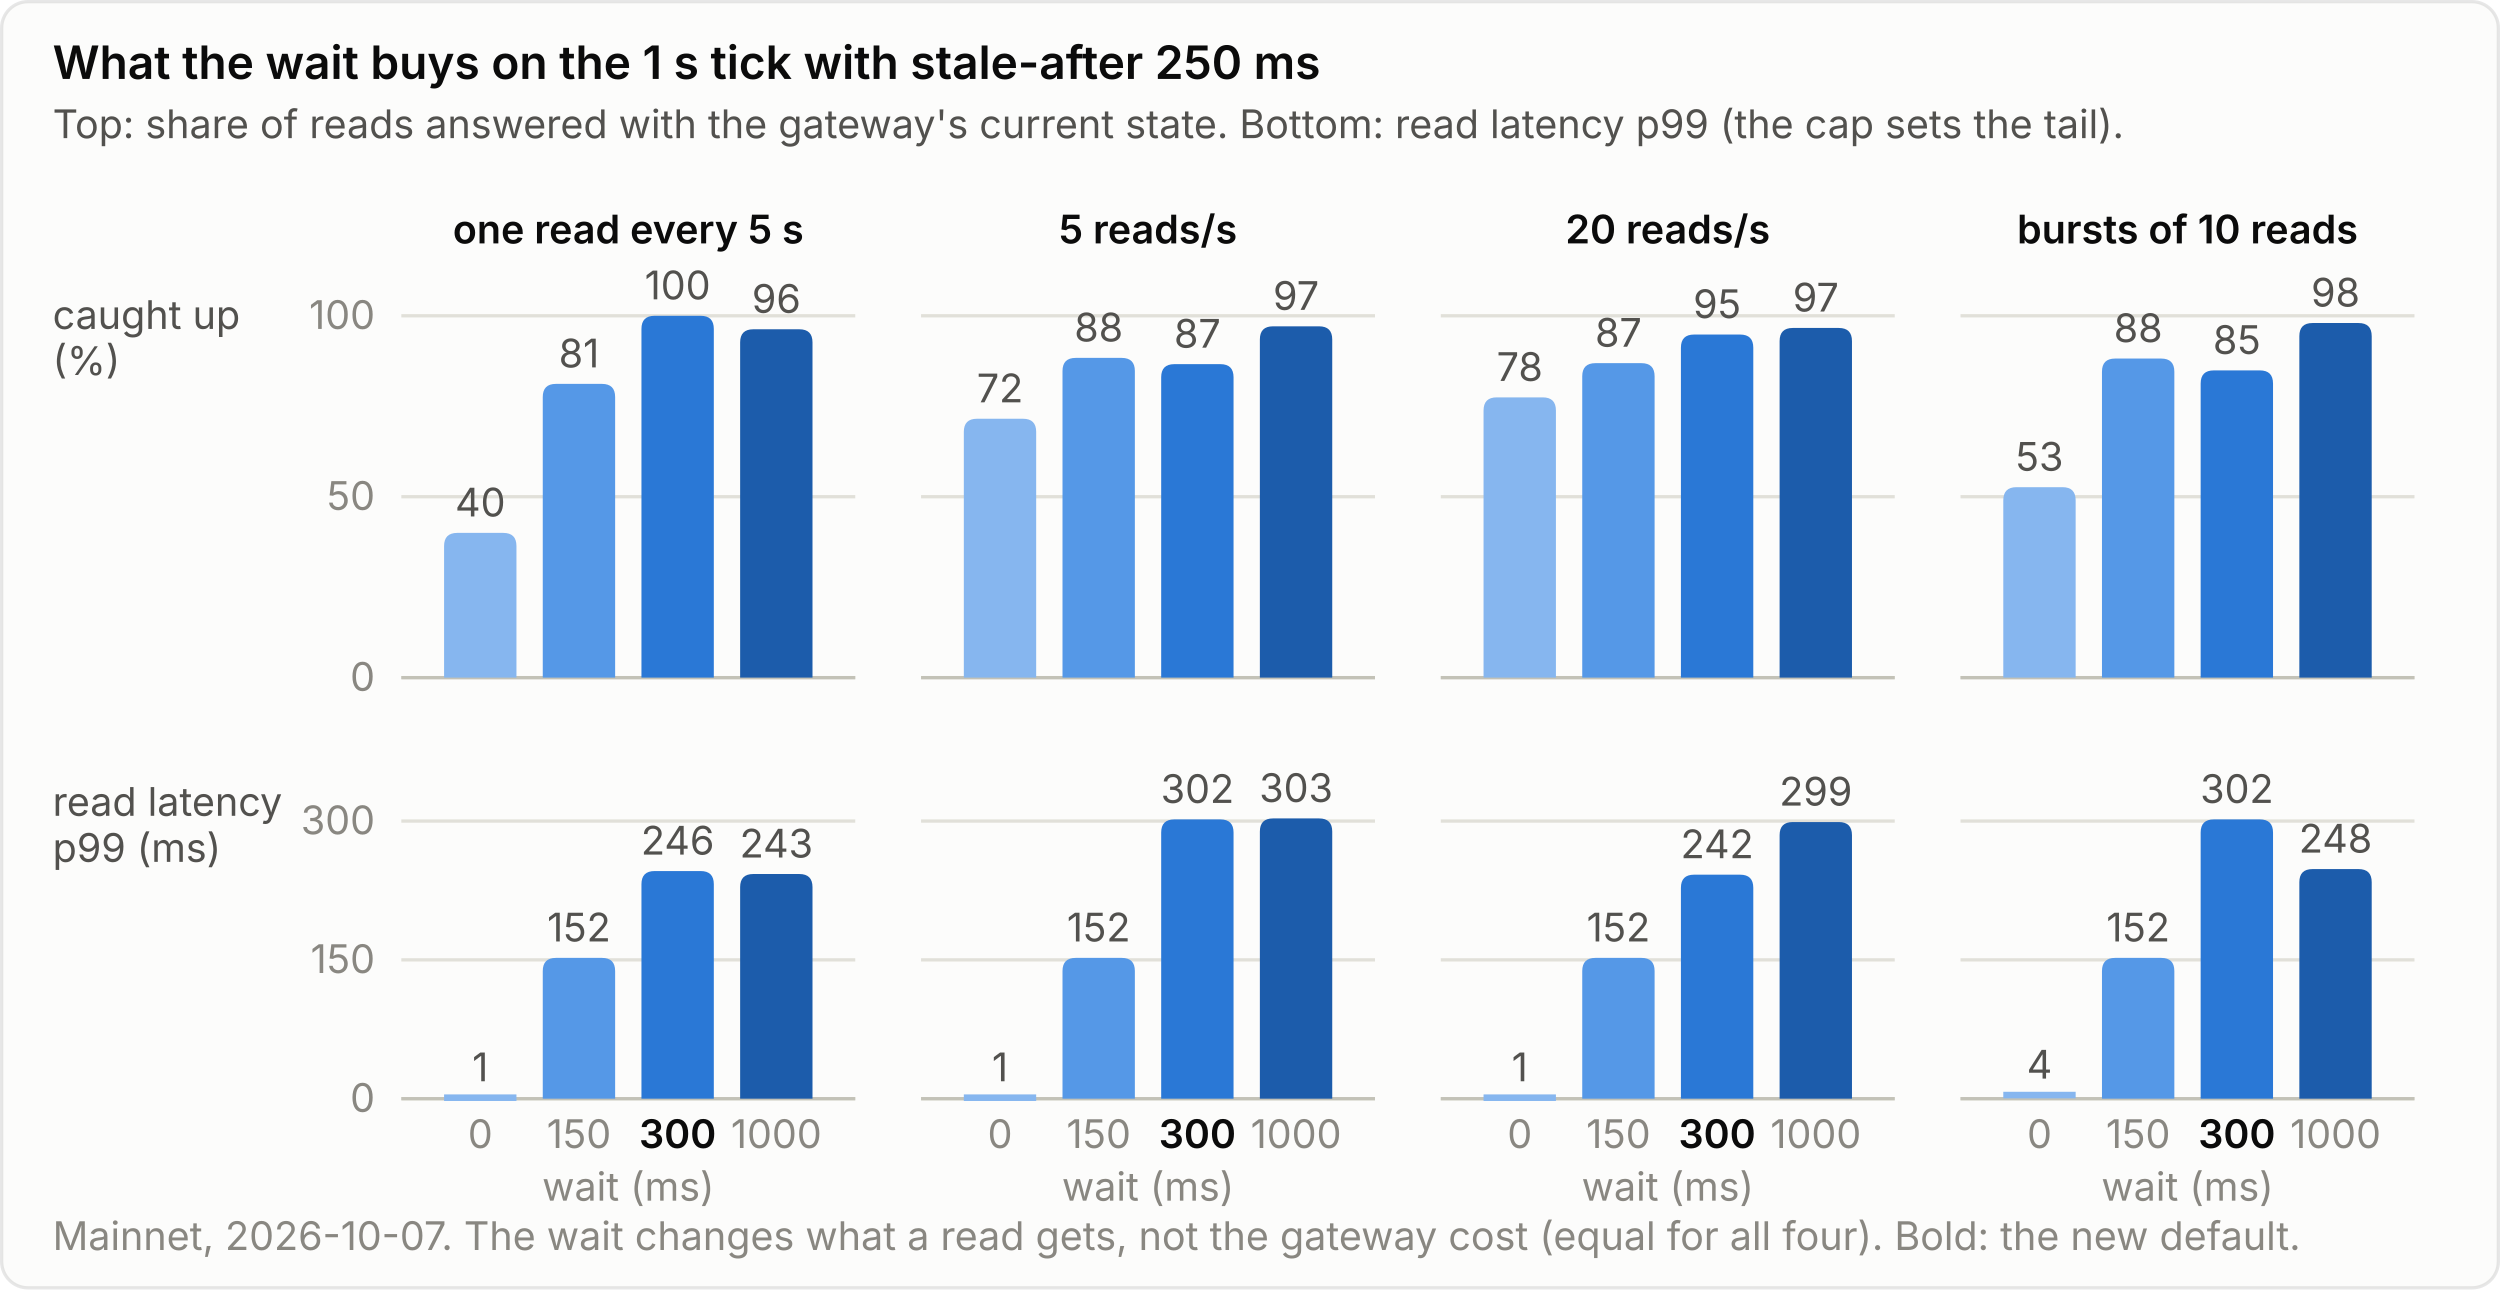
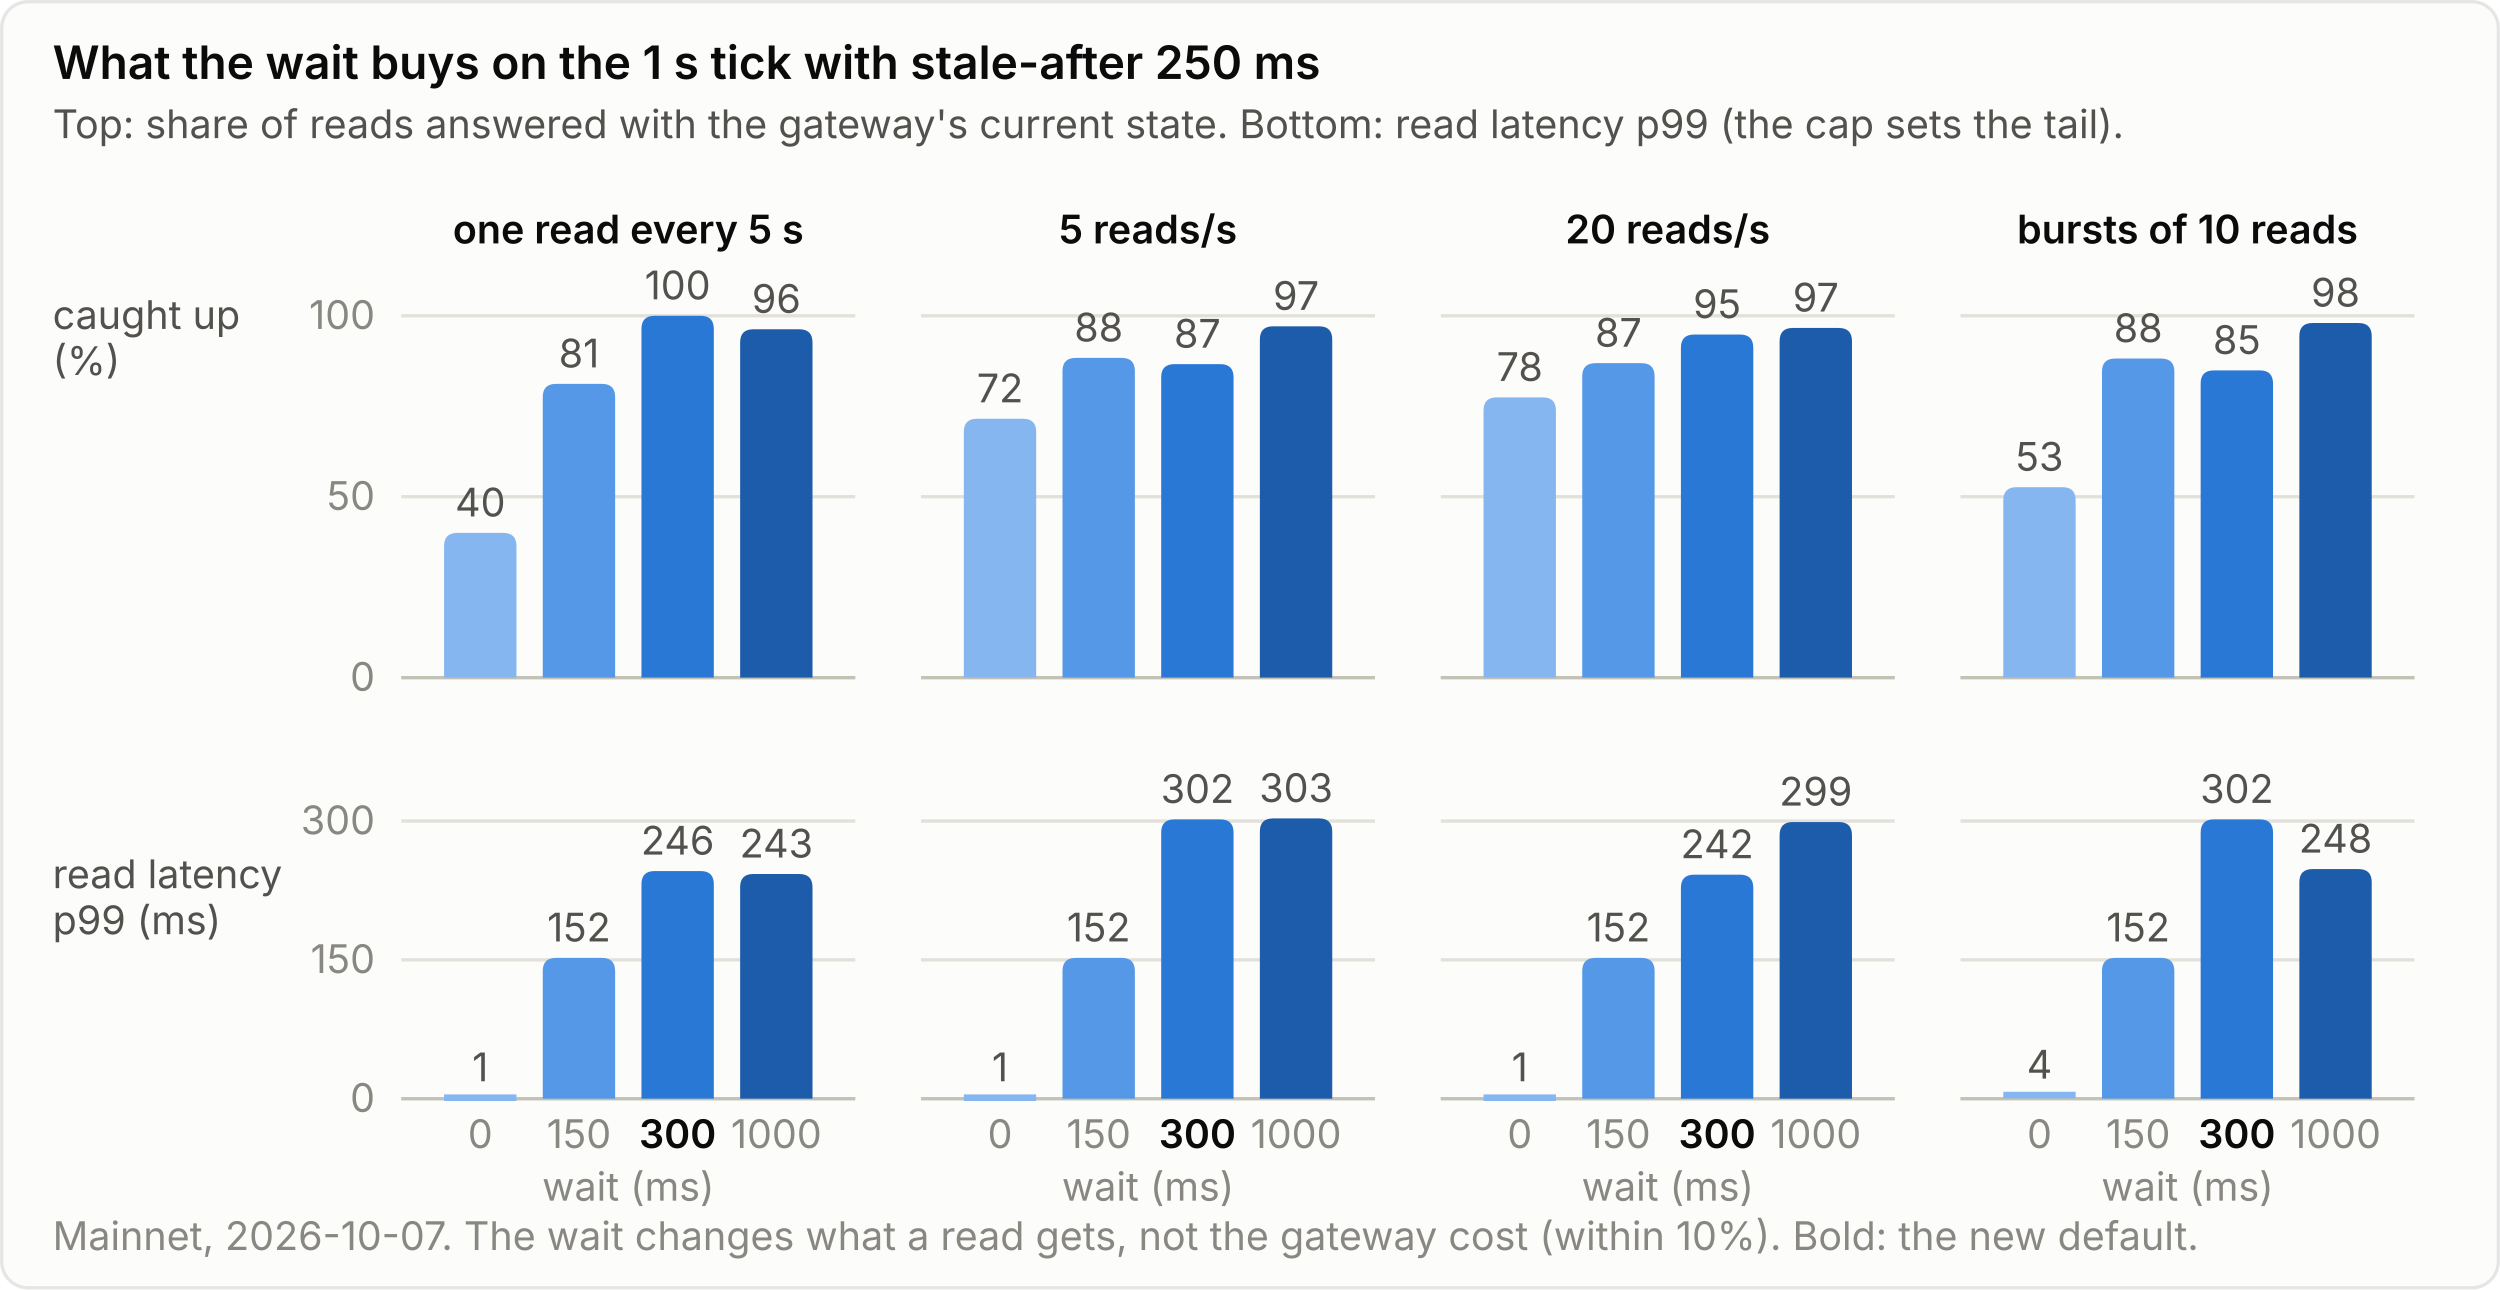
<svg xmlns="http://www.w3.org/2000/svg" viewBox="0 0 760 392" width="760" height="392" font-family="system-ui, -apple-system, 'Segoe UI', sans-serif" role="img" aria-labelledby="title desc">
  <rect x="0.5" y="0.5" width="759" height="391" rx="8" fill="#fcfcfb" stroke="rgba(11,11,11,0.10)" />
  <text x="16.0" y="24.0" font-size="14" fill="#0b0b0b" text-anchor="start" font-weight="600">What the wait buys on the 1 s tick with stale-after 250 ms</text>
  <text x="16.0" y="42.0" font-size="12" fill="#52514e" text-anchor="start" font-weight="normal">Top: share of reads answered with the gateway's current state. Bottom: read latency p99 (the cap sets the tail).</text>
  <line x1="122" y1="206.0" x2="260" y2="206.0" stroke="#e1e0d9" />
  <text x="114.0" y="210.0" font-size="12" fill="#898781" text-anchor="end" font-weight="normal">0</text>
  <line x1="122" y1="151.0" x2="260" y2="151.0" stroke="#e1e0d9" />
  <text x="114.0" y="155.0" font-size="12" fill="#898781" text-anchor="end" font-weight="normal">50</text>
  <line x1="122" y1="96.0" x2="260" y2="96.0" stroke="#e1e0d9" />
  <text x="114.0" y="100.0" font-size="12" fill="#898781" text-anchor="end" font-weight="normal">100</text>
  <line x1="122" y1="206.0" x2="260" y2="206.0" stroke="#c3c2b7" />
  <path d="M135.0,206.0 L135.0,166.0 Q135.0,162.0 139.0,162.0 L153.0,162.0 Q157.0,162.0 157.0,166.0 L157.0,206.0 Z" fill="#86b6ef" />
  <text x="146.0" y="157.0" font-size="12" fill="#52514e" text-anchor="middle" font-weight="normal">40</text>
  <path d="M165.0,206.0 L165.0,120.7 Q165.0,116.7 169.0,116.7 L183.0,116.7 Q187.0,116.7 187.0,120.7 L187.0,206.0 Z" fill="#5598e7" />
  <text x="176.0" y="111.7" font-size="12" fill="#52514e" text-anchor="middle" font-weight="normal">81</text>
  <path d="M195.0,206.0 L195.0,100.0 Q195.0,96.0 199.0,96.0 L213.0,96.0 Q217.0,96.0 217.0,100.0 L217.0,206.0 Z" fill="#2a78d6" />
  <text x="206.0" y="91.0" font-size="12" fill="#52514e" text-anchor="middle" font-weight="normal">100</text>
  <path d="M225.0,206.0 L225.0,104.1 Q225.0,100.1 229.0,100.1 L243.0,100.1 Q247.0,100.1 247.0,104.1 L247.0,206.0 Z" fill="#1c5cab" />
  <text x="236.0" y="95.1" font-size="12" fill="#52514e" text-anchor="middle" font-weight="normal">96</text>
  <text x="191.0" y="74.0" font-size="12" fill="#0b0b0b" text-anchor="middle" font-weight="600">one read every 5 s</text>
  <line x1="280" y1="206.0" x2="418" y2="206.0" stroke="#e1e0d9" />
  <line x1="280" y1="151.0" x2="418" y2="151.0" stroke="#e1e0d9" />
  <line x1="280" y1="96.0" x2="418" y2="96.0" stroke="#e1e0d9" />
  <line x1="280" y1="206.0" x2="418" y2="206.0" stroke="#c3c2b7" />
  <path d="M293.0,206.0 L293.0,131.3 Q293.0,127.3 297.0,127.3 L311.0,127.3 Q315.0,127.3 315.0,131.3 L315.0,206.0 Z" fill="#86b6ef" />
  <text x="304.0" y="122.3" font-size="12" fill="#52514e" text-anchor="middle" font-weight="normal">72</text>
  <path d="M323.0,206.0 L323.0,112.8 Q323.0,108.8 327.0,108.8 L341.0,108.8 Q345.0,108.8 345.0,112.8 L345.0,206.0 Z" fill="#5598e7" />
  <text x="334.0" y="103.8" font-size="12" fill="#52514e" text-anchor="middle" font-weight="normal">88</text>
  <path d="M353.0,206.0 L353.0,114.7 Q353.0,110.7 357.0,110.7 L371.0,110.7 Q375.0,110.7 375.0,114.7 L375.0,206.0 Z" fill="#2a78d6" />
  <text x="364.0" y="105.7" font-size="12" fill="#52514e" text-anchor="middle" font-weight="normal">87</text>
  <path d="M383.0,206.0 L383.0,103.2 Q383.0,99.2 387.0,99.2 L401.0,99.2 Q405.0,99.2 405.0,103.2 L405.0,206.0 Z" fill="#1c5cab" />
  <text x="394.0" y="94.2" font-size="12" fill="#52514e" text-anchor="middle" font-weight="normal">97</text>
  <text x="349.0" y="74.0" font-size="12" fill="#0b0b0b" text-anchor="middle" font-weight="600">5 reads/s</text>
  <line x1="438" y1="206.0" x2="576" y2="206.0" stroke="#e1e0d9" />
  <line x1="438" y1="151.0" x2="576" y2="151.0" stroke="#e1e0d9" />
  <line x1="438" y1="96.0" x2="576" y2="96.0" stroke="#e1e0d9" />
  <line x1="438" y1="206.0" x2="576" y2="206.0" stroke="#c3c2b7" />
  <path d="M451.0,206.0 L451.0,124.8 Q451.0,120.8 455.0,120.8 L469.0,120.8 Q473.0,120.8 473.0,124.8 L473.0,206.0 Z" fill="#86b6ef" />
  <text x="462.0" y="115.8" font-size="12" fill="#52514e" text-anchor="middle" font-weight="normal">78</text>
  <path d="M481.0,206.0 L481.0,114.4 Q481.0,110.4 485.0,110.4 L499.0,110.4 Q503.0,110.4 503.0,114.4 L503.0,206.0 Z" fill="#5598e7" />
  <text x="492.0" y="105.4" font-size="12" fill="#52514e" text-anchor="middle" font-weight="normal">87</text>
  <path d="M511.0,206.0 L511.0,105.7 Q511.0,101.7 515.0,101.7 L529.0,101.7 Q533.0,101.7 533.0,105.7 L533.0,206.0 Z" fill="#2a78d6" />
  <text x="522.0" y="96.7" font-size="12" fill="#52514e" text-anchor="middle" font-weight="normal">95</text>
  <path d="M541.0,206.0 L541.0,103.7 Q541.0,99.7 545.0,99.7 L559.0,99.7 Q563.0,99.7 563.0,103.7 L563.0,206.0 Z" fill="#1c5cab" />
  <text x="552.0" y="94.7" font-size="12" fill="#52514e" text-anchor="middle" font-weight="normal">97</text>
  <text x="507.0" y="74.0" font-size="12" fill="#0b0b0b" text-anchor="middle" font-weight="600">20 reads/s</text>
  <line x1="596" y1="206.0" x2="734" y2="206.0" stroke="#e1e0d9" />
  <line x1="596" y1="151.0" x2="734" y2="151.0" stroke="#e1e0d9" />
  <line x1="596" y1="96.0" x2="734" y2="96.0" stroke="#e1e0d9" />
  <line x1="596" y1="206.0" x2="734" y2="206.0" stroke="#c3c2b7" />
  <path d="M609.0,206.0 L609.0,152.1 Q609.0,148.1 613.0,148.1 L627.0,148.1 Q631.0,148.1 631.0,152.1 L631.0,206.0 Z" fill="#86b6ef" />
  <text x="620.0" y="143.1" font-size="12" fill="#52514e" text-anchor="middle" font-weight="normal">53</text>
  <path d="M639.0,206.0 L639.0,113.0 Q639.0,109.0 643.0,109.0 L657.0,109.0 Q661.0,109.0 661.0,113.0 L661.0,206.0 Z" fill="#5598e7" />
  <text x="650.0" y="104.0" font-size="12" fill="#52514e" text-anchor="middle" font-weight="normal">88</text>
  <path d="M669.0,206.0 L669.0,116.6 Q669.0,112.6 673.0,112.6 L687.0,112.6 Q691.0,112.6 691.0,116.6 L691.0,206.0 Z" fill="#2a78d6" />
  <text x="680.0" y="107.6" font-size="12" fill="#52514e" text-anchor="middle" font-weight="normal">85</text>
  <path d="M699.0,206.0 L699.0,102.2 Q699.0,98.2 703.0,98.2 L717.0,98.2 Q721.0,98.2 721.0,102.2 L721.0,206.0 Z" fill="#1c5cab" />
  <text x="710.0" y="93.2" font-size="12" fill="#52514e" text-anchor="middle" font-weight="normal">98</text>
  <text x="665.0" y="74.0" font-size="12" fill="#0b0b0b" text-anchor="middle" font-weight="600">bursts of 10 reads</text>
  <text x="16.0" y="100.0" font-size="12" fill="#52514e" text-anchor="start" font-weight="normal">caught up</text>
  <text x="16.0" y="114.0" font-size="12" fill="#52514e" text-anchor="start" font-weight="normal">(%)</text>
  <line x1="122" y1="334.0" x2="260" y2="334.0" stroke="#e1e0d9" />
  <text x="114.0" y="338.0" font-size="12" fill="#898781" text-anchor="end" font-weight="normal">0</text>
  <line x1="122" y1="291.8" x2="260" y2="291.8" stroke="#e1e0d9" />
  <text x="114.0" y="295.8" font-size="12" fill="#898781" text-anchor="end" font-weight="normal">150</text>
  <line x1="122" y1="249.6" x2="260" y2="249.6" stroke="#e1e0d9" />
  <text x="114.0" y="253.6" font-size="12" fill="#898781" text-anchor="end" font-weight="normal">300</text>
  <line x1="122" y1="334.0" x2="260" y2="334.0" stroke="#c3c2b7" />
  <rect x="135.0" y="332.7" width="22" height="2.0" fill="#86b6ef" />
  <text x="146.0" y="328.7" font-size="12" fill="#52514e" text-anchor="middle" font-weight="normal">1</text>
  <text x="146.0" y="349.0" font-size="12" fill="#898781" text-anchor="middle" font-weight="normal">0</text>
  <path d="M165.0,334.0 L165.0,295.2 Q165.0,291.2 169.0,291.2 L183.0,291.2 Q187.0,291.2 187.0,295.2 L187.0,334.0 Z" fill="#5598e7" />
  <text x="176.0" y="286.2" font-size="12" fill="#52514e" text-anchor="middle" font-weight="normal">152</text>
  <text x="176.0" y="349.0" font-size="12" fill="#898781" text-anchor="middle" font-weight="normal">150</text>
  <path d="M195.0,334.0 L195.0,268.8 Q195.0,264.8 199.0,264.8 L213.0,264.8 Q217.0,264.8 217.0,268.8 L217.0,334.0 Z" fill="#2a78d6" />
  <text x="206.0" y="259.8" font-size="12" fill="#52514e" text-anchor="middle" font-weight="normal">246</text>
  <text x="206.0" y="349.0" font-size="12" fill="#0b0b0b" text-anchor="middle" font-weight="600">300</text>
  <path d="M225.0,334.0 L225.0,269.7 Q225.0,265.7 229.0,265.7 L243.0,265.7 Q247.0,265.7 247.0,269.7 L247.0,334.0 Z" fill="#1c5cab" />
  <text x="236.0" y="260.7" font-size="12" fill="#52514e" text-anchor="middle" font-weight="normal">243</text>
  <text x="236.0" y="349.0" font-size="12" fill="#898781" text-anchor="middle" font-weight="normal">1000</text>
  <text x="191.0" y="365.0" font-size="12" fill="#898781" text-anchor="middle" font-weight="normal">wait (ms)</text>
  <line x1="280" y1="334.0" x2="418" y2="334.0" stroke="#e1e0d9" />
  <line x1="280" y1="291.8" x2="418" y2="291.8" stroke="#e1e0d9" />
  <line x1="280" y1="249.6" x2="418" y2="249.6" stroke="#e1e0d9" />
  <line x1="280" y1="334.0" x2="418" y2="334.0" stroke="#c3c2b7" />
  <rect x="293.0" y="332.7" width="22" height="2.0" fill="#86b6ef" />
  <text x="304.0" y="328.7" font-size="12" fill="#52514e" text-anchor="middle" font-weight="normal">1</text>
  <text x="304.0" y="349.0" font-size="12" fill="#898781" text-anchor="middle" font-weight="normal">0</text>
  <path d="M323.0,334.0 L323.0,295.2 Q323.0,291.2 327.0,291.2 L341.0,291.2 Q345.0,291.2 345.0,295.2 L345.0,334.0 Z" fill="#5598e7" />
  <text x="334.0" y="286.2" font-size="12" fill="#52514e" text-anchor="middle" font-weight="normal">152</text>
  <text x="334.0" y="349.0" font-size="12" fill="#898781" text-anchor="middle" font-weight="normal">150</text>
  <path d="M353.0,334.0 L353.0,253.1 Q353.0,249.1 357.0,249.1 L371.0,249.1 Q375.0,249.1 375.0,253.1 L375.0,334.0 Z" fill="#2a78d6" />
  <text x="364.0" y="244.1" font-size="12" fill="#52514e" text-anchor="middle" font-weight="normal">302</text>
  <text x="364.0" y="349.0" font-size="12" fill="#0b0b0b" text-anchor="middle" font-weight="600">300</text>
  <path d="M383.0,334.0 L383.0,252.8 Q383.0,248.8 387.0,248.8 L401.0,248.8 Q405.0,248.8 405.0,252.8 L405.0,334.0 Z" fill="#1c5cab" />
  <text x="394.0" y="243.8" font-size="12" fill="#52514e" text-anchor="middle" font-weight="normal">303</text>
  <text x="394.0" y="349.0" font-size="12" fill="#898781" text-anchor="middle" font-weight="normal">1000</text>
  <text x="349.0" y="365.0" font-size="12" fill="#898781" text-anchor="middle" font-weight="normal">wait (ms)</text>
  <line x1="438" y1="334.0" x2="576" y2="334.0" stroke="#e1e0d9" />
  <line x1="438" y1="291.8" x2="576" y2="291.8" stroke="#e1e0d9" />
  <line x1="438" y1="249.6" x2="576" y2="249.6" stroke="#e1e0d9" />
  <line x1="438" y1="334.0" x2="576" y2="334.0" stroke="#c3c2b7" />
  <rect x="451.0" y="332.7" width="22" height="2.0" fill="#86b6ef" />
  <text x="462.0" y="328.7" font-size="12" fill="#52514e" text-anchor="middle" font-weight="normal">1</text>
  <text x="462.0" y="349.0" font-size="12" fill="#898781" text-anchor="middle" font-weight="normal">0</text>
  <path d="M481.0,334.0 L481.0,295.2 Q481.0,291.2 485.0,291.2 L499.0,291.2 Q503.0,291.2 503.0,295.2 L503.0,334.0 Z" fill="#5598e7" />
  <text x="492.0" y="286.2" font-size="12" fill="#52514e" text-anchor="middle" font-weight="normal">152</text>
  <text x="492.0" y="349.0" font-size="12" fill="#898781" text-anchor="middle" font-weight="normal">150</text>
  <path d="M511.0,334.0 L511.0,269.9 Q511.0,265.9 515.0,265.9 L529.0,265.9 Q533.0,265.9 533.0,269.9 L533.0,334.0 Z" fill="#2a78d6" />
  <text x="522.0" y="260.9" font-size="12" fill="#52514e" text-anchor="middle" font-weight="normal">242</text>
  <text x="522.0" y="349.0" font-size="12" fill="#0b0b0b" text-anchor="middle" font-weight="600">300</text>
  <path d="M541.0,334.0 L541.0,253.9 Q541.0,249.9 545.0,249.9 L559.0,249.9 Q563.0,249.9 563.0,253.9 L563.0,334.0 Z" fill="#1c5cab" />
  <text x="552.0" y="244.9" font-size="12" fill="#52514e" text-anchor="middle" font-weight="normal">299</text>
  <text x="552.0" y="349.0" font-size="12" fill="#898781" text-anchor="middle" font-weight="normal">1000</text>
  <text x="507.0" y="365.0" font-size="12" fill="#898781" text-anchor="middle" font-weight="normal">wait (ms)</text>
  <line x1="596" y1="334.0" x2="734" y2="334.0" stroke="#e1e0d9" />
  <line x1="596" y1="291.8" x2="734" y2="291.8" stroke="#e1e0d9" />
  <line x1="596" y1="249.6" x2="734" y2="249.6" stroke="#e1e0d9" />
  <line x1="596" y1="334.0" x2="734" y2="334.0" stroke="#c3c2b7" />
  <rect x="609.0" y="331.9" width="22" height="2.0" fill="#86b6ef" />
  <text x="620.0" y="327.9" font-size="12" fill="#52514e" text-anchor="middle" font-weight="normal">4</text>
  <text x="620.0" y="349.0" font-size="12" fill="#898781" text-anchor="middle" font-weight="normal">0</text>
  <path d="M639.0,334.0 L639.0,295.2 Q639.0,291.2 643.0,291.2 L657.0,291.2 Q661.0,291.2 661.0,295.2 L661.0,334.0 Z" fill="#5598e7" />
  <text x="650.0" y="286.2" font-size="12" fill="#52514e" text-anchor="middle" font-weight="normal">152</text>
  <text x="650.0" y="349.0" font-size="12" fill="#898781" text-anchor="middle" font-weight="normal">150</text>
  <path d="M669.0,334.0 L669.0,253.1 Q669.0,249.1 673.0,249.1 L687.0,249.1 Q691.0,249.1 691.0,253.1 L691.0,334.0 Z" fill="#2a78d6" />
  <text x="680.0" y="244.1" font-size="12" fill="#52514e" text-anchor="middle" font-weight="normal">302</text>
  <text x="680.0" y="349.0" font-size="12" fill="#0b0b0b" text-anchor="middle" font-weight="600">300</text>
  <path d="M699.0,334.0 L699.0,268.2 Q699.0,264.2 703.0,264.2 L717.0,264.2 Q721.0,264.2 721.0,268.2 L721.0,334.0 Z" fill="#1c5cab" />
  <text x="710.0" y="259.2" font-size="12" fill="#52514e" text-anchor="middle" font-weight="normal">248</text>
  <text x="710.0" y="349.0" font-size="12" fill="#898781" text-anchor="middle" font-weight="normal">1000</text>
  <text x="665.0" y="365.0" font-size="12" fill="#898781" text-anchor="middle" font-weight="normal">wait (ms)</text>
-   <text x="16.0" y="248.0" font-size="12" fill="#52514e" text-anchor="start" font-weight="normal">read latency</text>
-   <text x="16.0" y="262.0" font-size="12" fill="#52514e" text-anchor="start" font-weight="normal">p99 (ms)</text>
-   <text x="16.0" y="380.0" font-size="12" fill="#898781" text-anchor="start" font-weight="normal">Mainnet, 2026-10-07. The wait changes what a read gets, not the gateway cost (equal for all four). Bold: the new default.</text>
+   <text x="16.0" y="270.0" font-size="12" fill="#52514e" text-anchor="start" font-weight="normal">read latency</text>
+   <text x="16.0" y="284.0" font-size="12" fill="#52514e" text-anchor="start" font-weight="normal">p99 (ms)</text>
+   <text x="16.0" y="380.0" font-size="12" fill="#898781" text-anchor="start" font-weight="normal">Mainnet, 2026-10-07. The wait changes what a read gets, not the gateway cost (within 10%). Bold: the new default.</text>
</svg>
